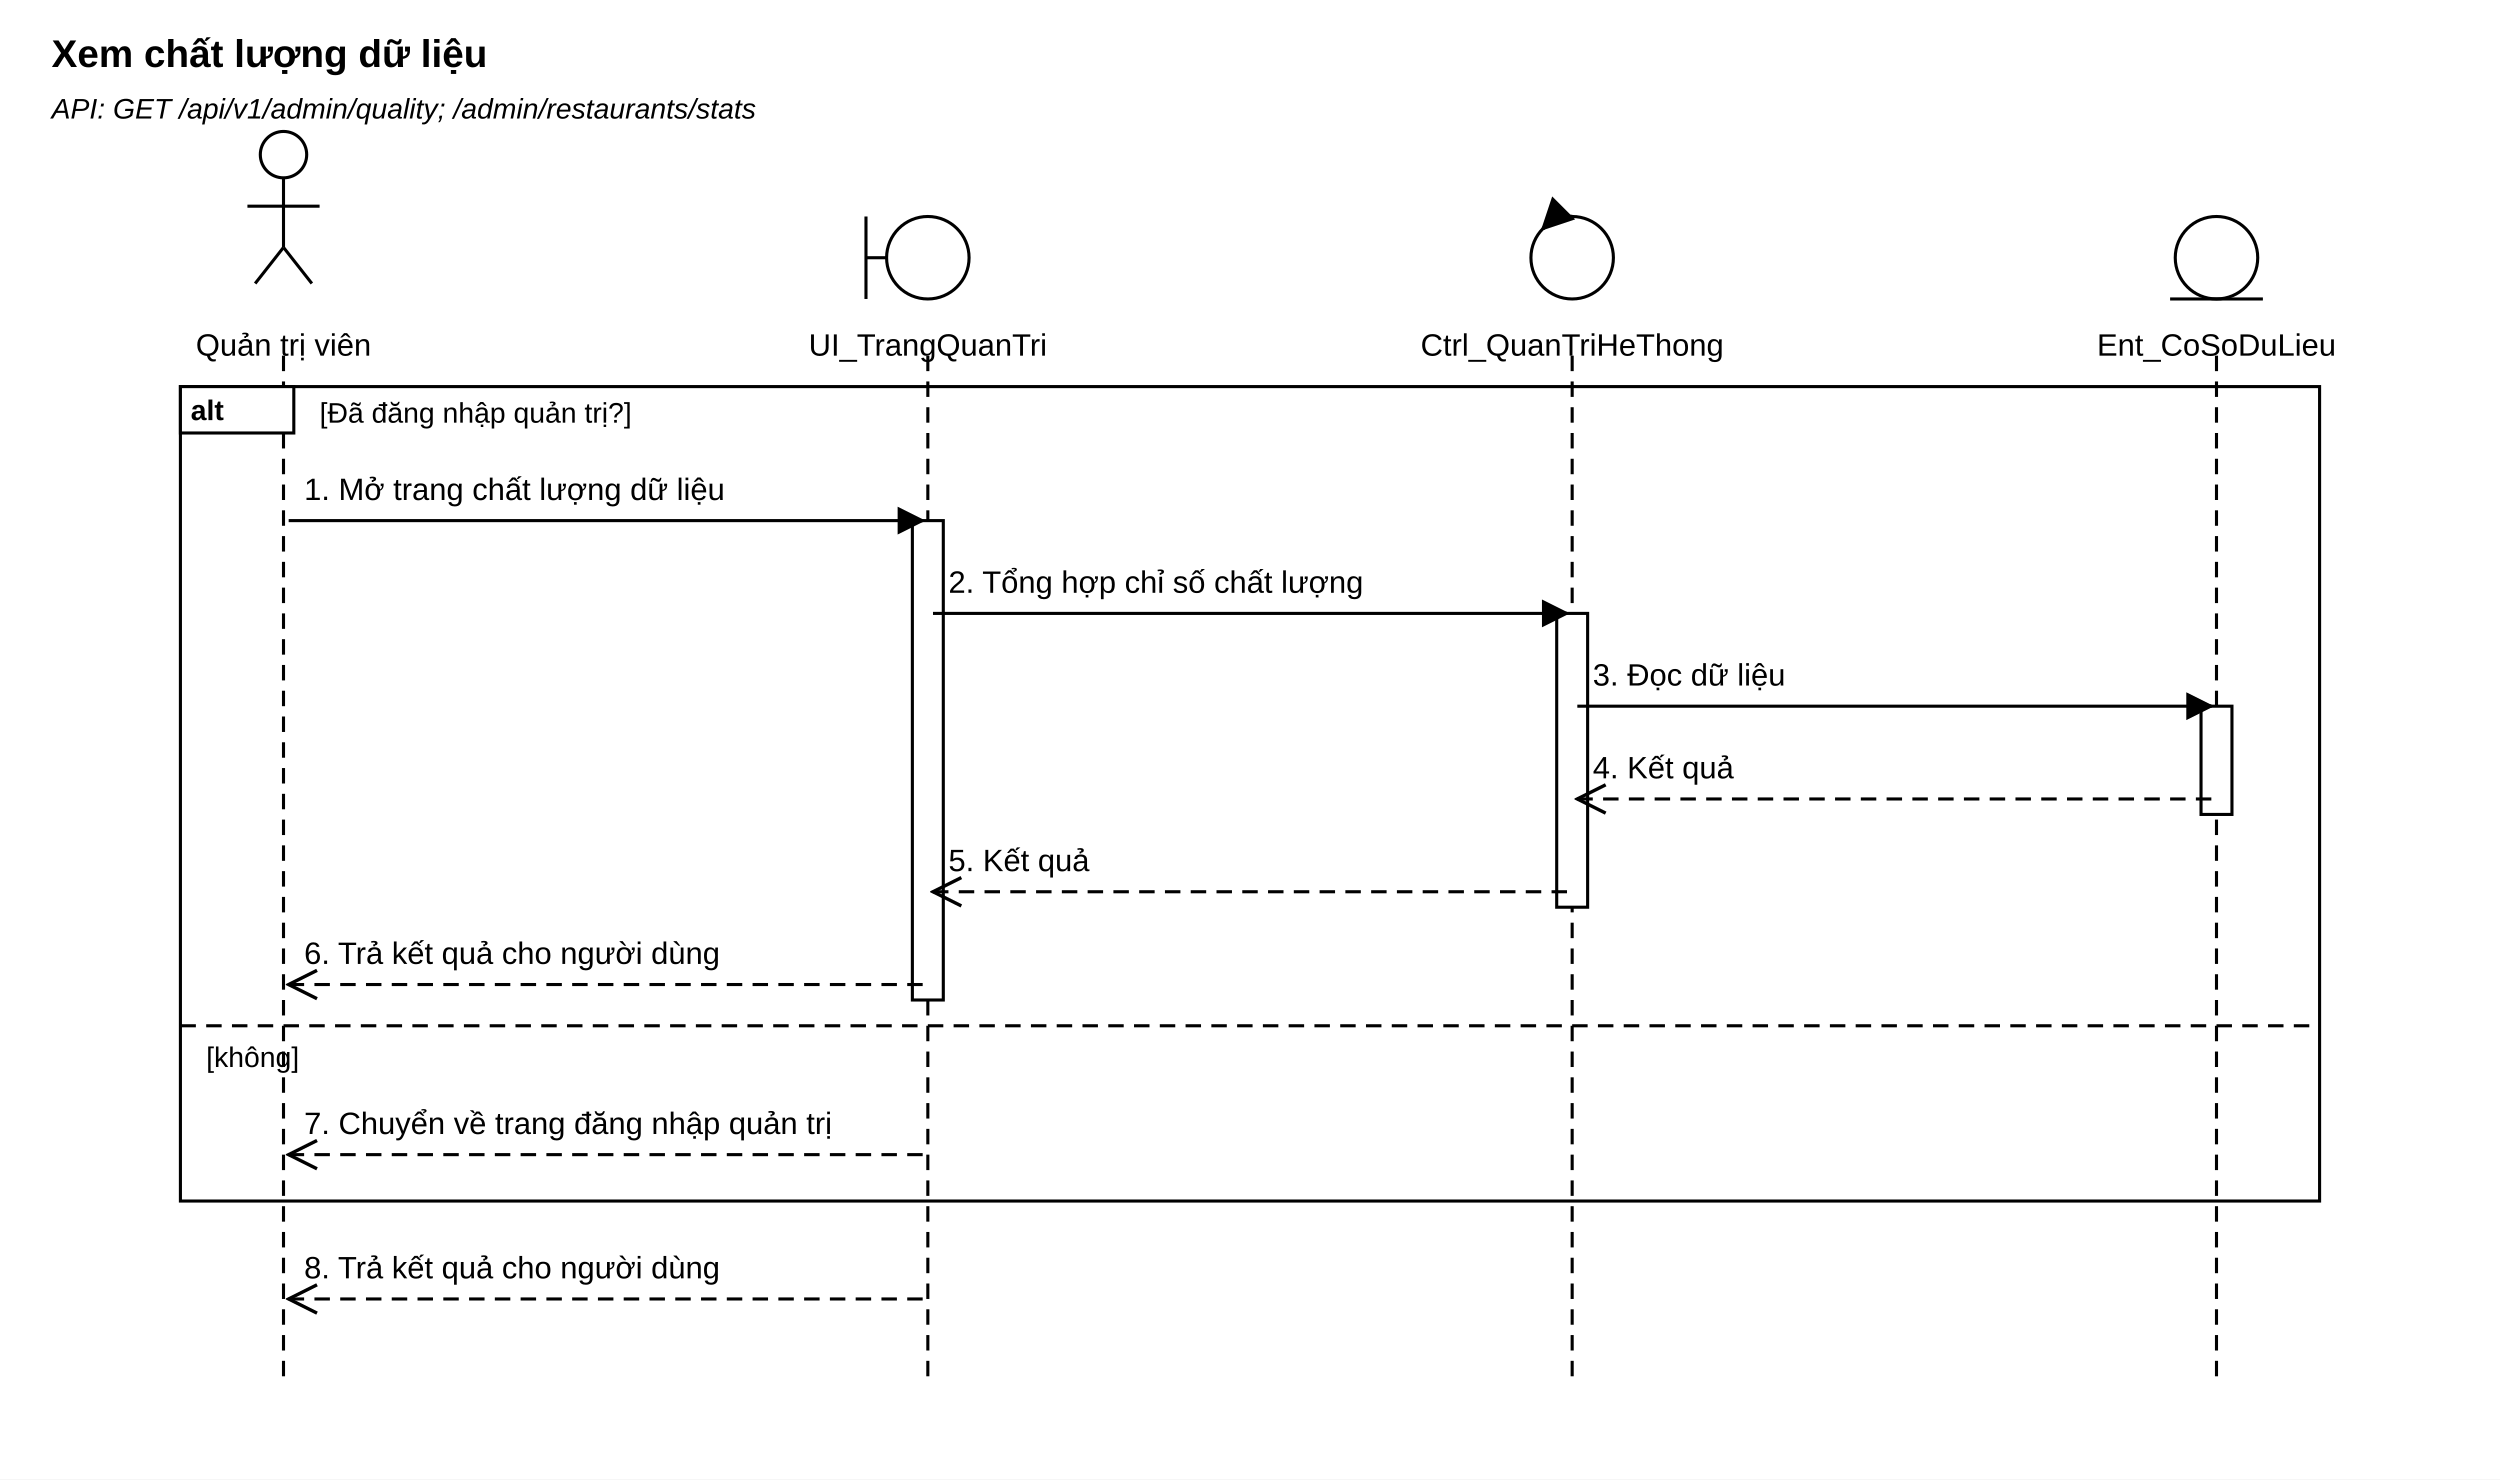
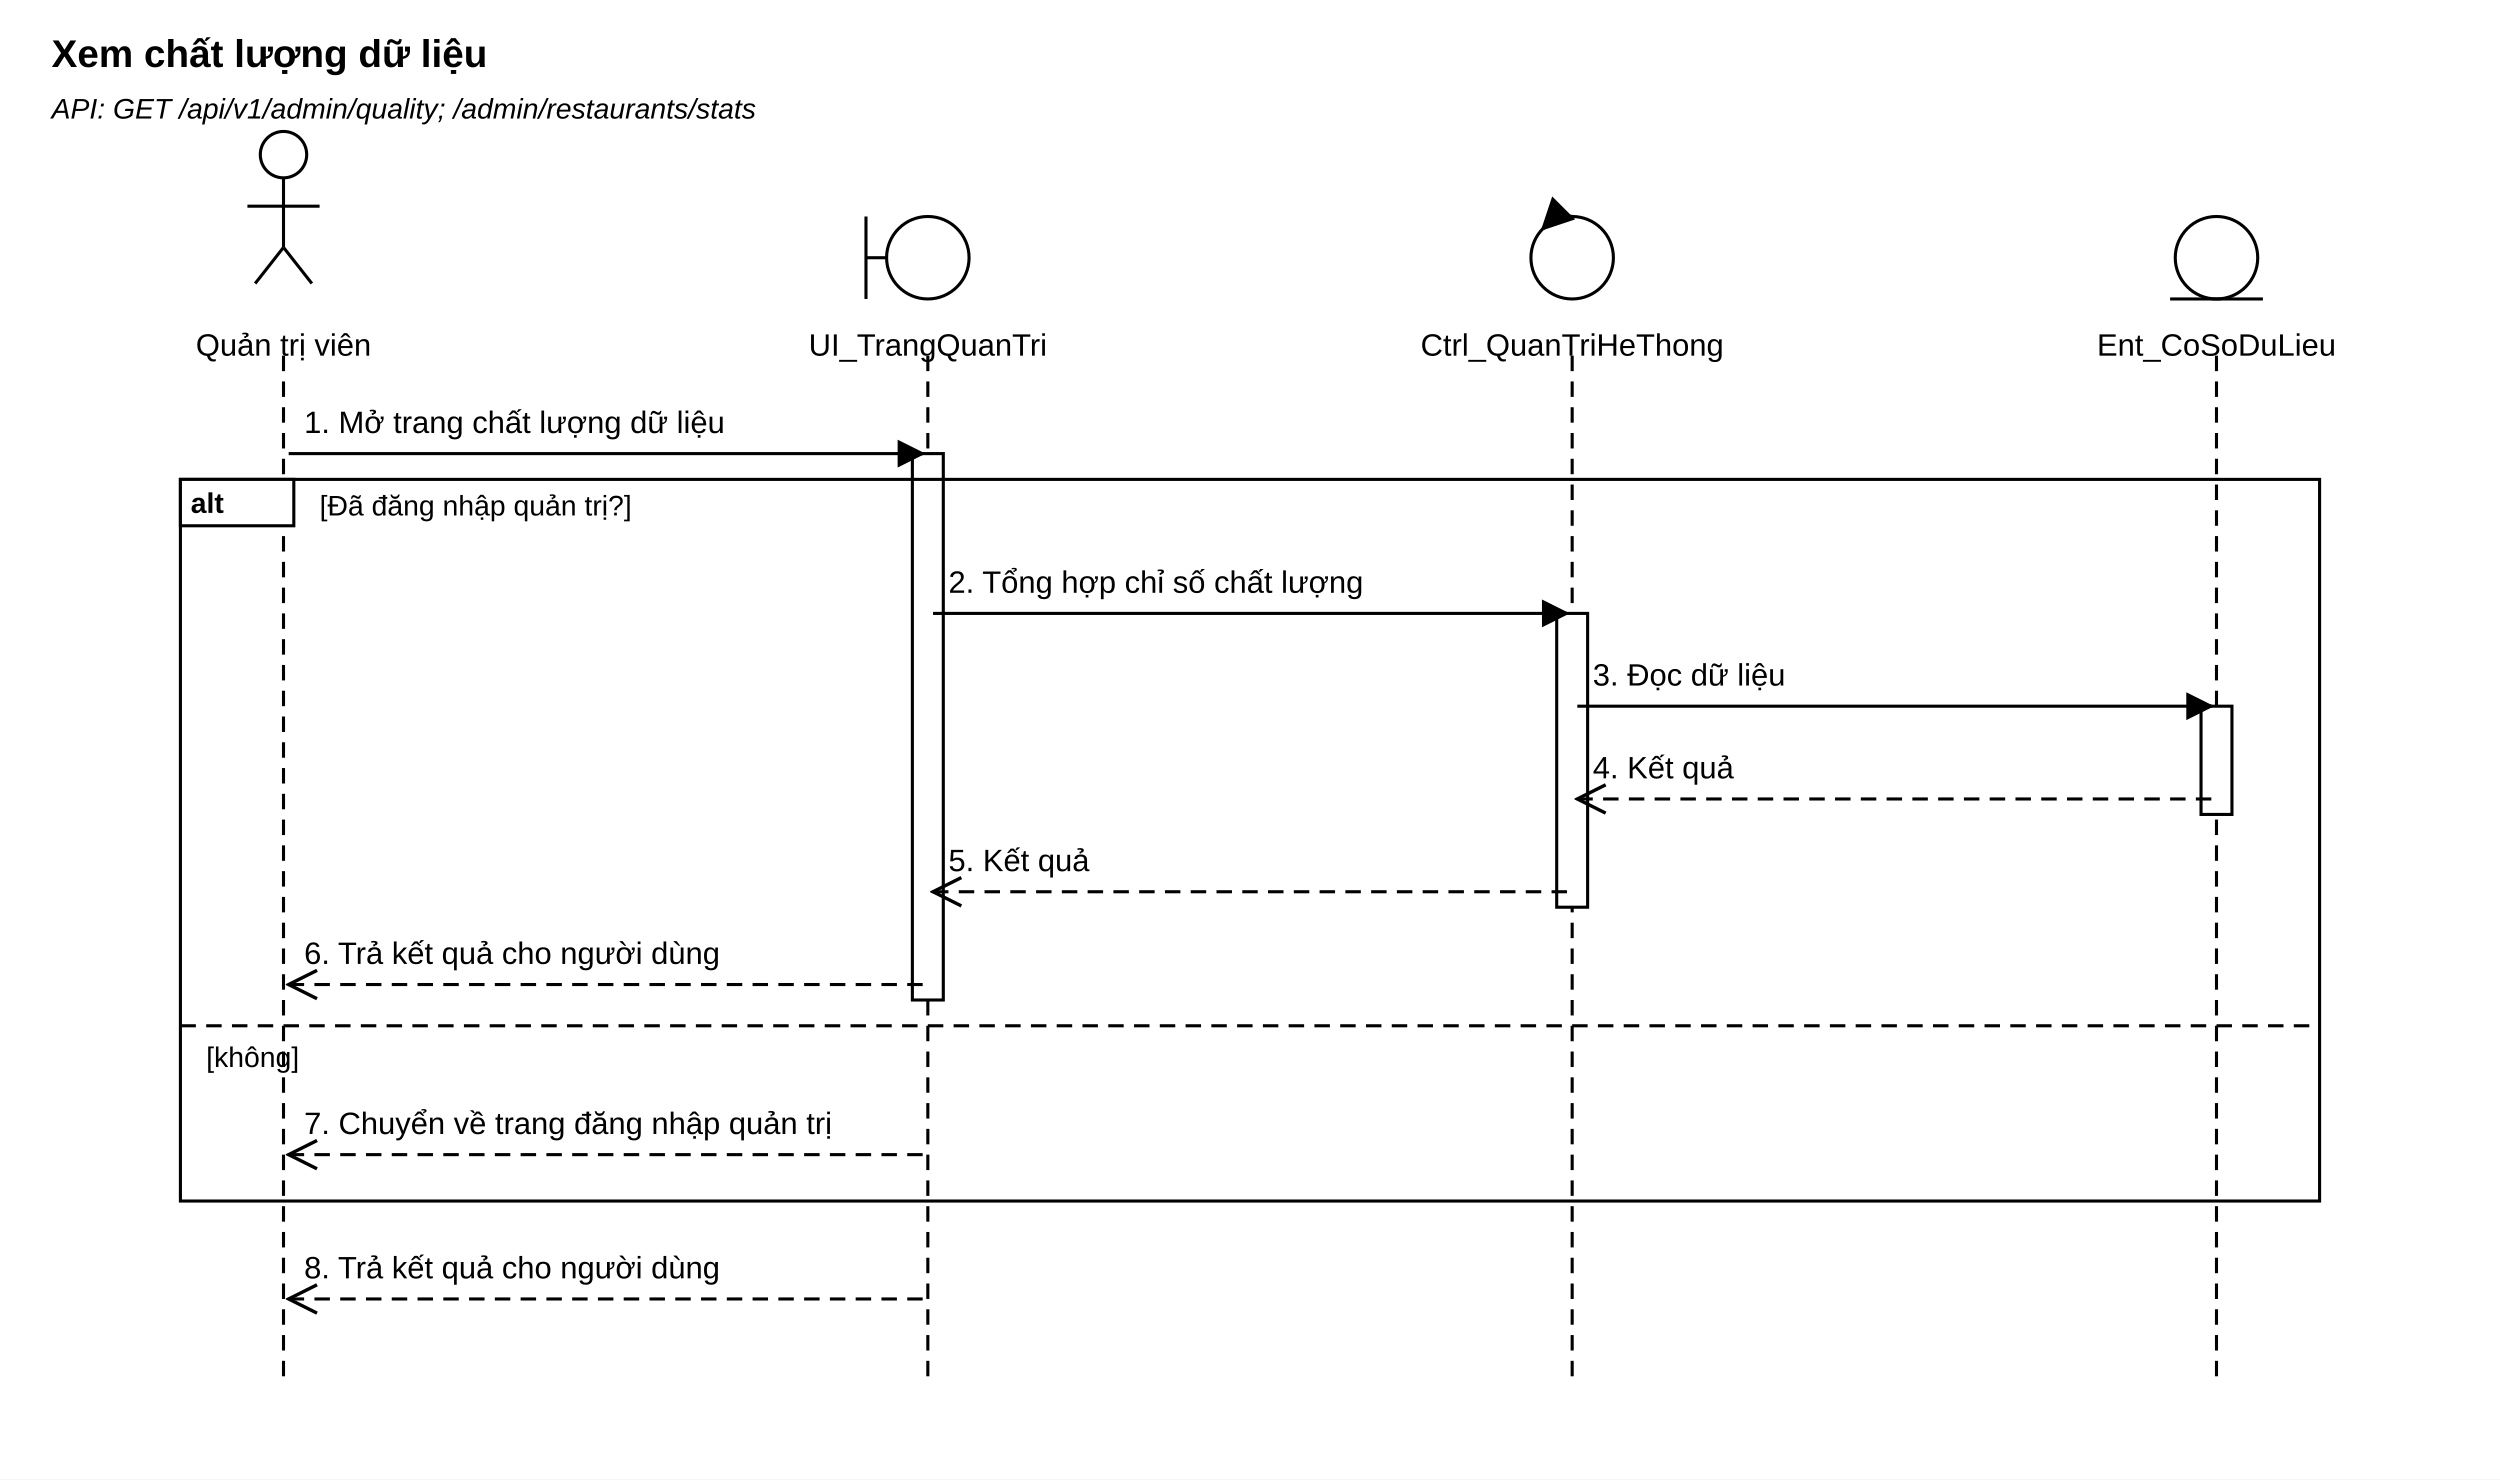
<svg xmlns="http://www.w3.org/2000/svg" width="970" height="574" viewBox="0 0 970 574">
  <defs>
    <marker id="dac" viewBox="0 0 10 10" refX="9" refY="5" markerWidth="9" markerHeight="9" orient="auto">
      <path d="M0,0 L10,5 L0,10 z" fill="#000" />
    </marker>
    <marker id="ho" viewBox="0 0 12 12" refX="11" refY="6" markerWidth="11" markerHeight="11" orient="auto">
      <path d="M1,1 L11,6 L1,11" fill="none" stroke="#000" stroke-width="1.2" />
    </marker>
  </defs>
  <rect width="100%" height="100%" fill="#fff" />
  <text x="20" y="26" font-family="Arial, Helvetica, sans-serif" font-size="15" text-anchor="start" font-weight="bold" fill="#000">Xem chất lượng dữ liệu</text>
  <text x="20" y="46" font-family="Arial, Helvetica, sans-serif" font-size="11" text-anchor="start" font-weight="normal" fill="#000" font-style="italic">API: GET /api/v1/admin/quality; /admin/restaurants/stats</text>
  <circle cx="110" cy="60" r="9" fill="#fff" stroke="#000" stroke-width="1.2" />
  <line x1="110" y1="69" x2="110" y2="96" stroke="#000" stroke-width="1.2" />
  <line x1="96" y1="80" x2="124" y2="80" stroke="#000" stroke-width="1.2" />
  <line x1="110" y1="96" x2="99" y2="110" stroke="#000" stroke-width="1.2" />
  <line x1="110" y1="96" x2="121" y2="110" stroke="#000" stroke-width="1.2" />
  <text x="110" y="138" font-family="Arial, Helvetica, sans-serif" font-size="12" text-anchor="middle" font-weight="normal" fill="#000">Quản trị viên</text>
  <line x1="336" y1="84" x2="336" y2="116" stroke="#000" stroke-width="1.2" />
  <line x1="336" y1="100" x2="344" y2="100" stroke="#000" stroke-width="1.2" />
  <circle cx="360" cy="100" r="16" fill="#fff" stroke="#000" stroke-width="1.2" />
  <text x="360" y="138" font-family="Arial, Helvetica, sans-serif" font-size="12" text-anchor="middle" font-weight="normal" fill="#000">UI_TrangQuanTri</text>
  <circle cx="610" cy="100" r="16" fill="#fff" stroke="#000" stroke-width="1.2" />
  <path d="M 610 84 A 16 16 0 0 0 598.69 88.69" fill="none" stroke="#000" stroke-width="1.4" marker-end="url(#dac)" />
  <text x="610" y="138" font-family="Arial, Helvetica, sans-serif" font-size="12" text-anchor="middle" font-weight="normal" fill="#000">Ctrl_QuanTriHeThong</text>
  <circle cx="860" cy="100" r="16" fill="#fff" stroke="#000" stroke-width="1.2" />
  <line x1="842" y1="116" x2="878" y2="116" stroke="#000" stroke-width="1.2" />
  <text x="860" y="138" font-family="Arial, Helvetica, sans-serif" font-size="12" text-anchor="middle" font-weight="normal" fill="#000">Ent_CoSoDuLieu</text>
  <line x1="110" y1="138" x2="110" y2="534" stroke="#000" stroke-width="1.2" stroke-dasharray="6 4" />
  <line x1="360" y1="138" x2="360" y2="534" stroke="#000" stroke-width="1.2" stroke-dasharray="6 4" />
  <line x1="610" y1="138" x2="610" y2="534" stroke="#000" stroke-width="1.2" stroke-dasharray="6 4" />
  <line x1="860" y1="138" x2="860" y2="534" stroke="#000" stroke-width="1.2" stroke-dasharray="6 4" />
  <rect x="854" y="274" width="12" height="42" rx="0" fill="#fff" stroke="#000" stroke-width="1.2" />
  <rect x="604" y="238" width="12" height="114" rx="0" fill="#fff" stroke="#000" stroke-width="1.2" />
-   <rect x="354" y="202" width="12" height="186" rx="0" fill="#fff" stroke="#000" stroke-width="1.2" />
-   <line x1="112" y1="202" x2="358" y2="202" stroke="#000" stroke-width="1.2" marker-end="url(#dac)" />
-   <text x="118" y="194" font-family="Arial, Helvetica, sans-serif" font-size="12" text-anchor="start" font-weight="normal" fill="#000">1. Mở trang chất lượng dữ liệu</text>
+   <rect x="354" y="176" width="12" height="212" rx="0" fill="#fff" stroke="#000" stroke-width="1.2" />
+   <line x1="112" y1="176" x2="358" y2="176" stroke="#000" stroke-width="1.2" marker-end="url(#dac)" />
+   <text x="118" y="168" font-family="Arial, Helvetica, sans-serif" font-size="12" text-anchor="start" font-weight="normal" fill="#000">1. Mở trang chất lượng dữ liệu</text>
  <line x1="362" y1="238" x2="608" y2="238" stroke="#000" stroke-width="1.2" marker-end="url(#dac)" />
  <text x="368" y="230" font-family="Arial, Helvetica, sans-serif" font-size="12" text-anchor="start" font-weight="normal" fill="#000">2. Tổng hợp chỉ số chất lượng</text>
  <line x1="612" y1="274" x2="858" y2="274" stroke="#000" stroke-width="1.2" marker-end="url(#dac)" />
  <text x="618" y="266" font-family="Arial, Helvetica, sans-serif" font-size="12" text-anchor="start" font-weight="normal" fill="#000">3. Đọc dữ liệu</text>
  <line x1="858" y1="310" x2="612" y2="310" stroke="#000" stroke-width="1.2" stroke-dasharray="6 4" marker-end="url(#ho)" />
  <text x="618" y="302" font-family="Arial, Helvetica, sans-serif" font-size="12" text-anchor="start" font-weight="normal" fill="#000">4. Kết quả</text>
  <line x1="608" y1="346" x2="362" y2="346" stroke="#000" stroke-width="1.2" stroke-dasharray="6 4" marker-end="url(#ho)" />
  <text x="368" y="338" font-family="Arial, Helvetica, sans-serif" font-size="12" text-anchor="start" font-weight="normal" fill="#000">5. Kết quả</text>
  <line x1="358" y1="382" x2="112" y2="382" stroke="#000" stroke-width="1.2" stroke-dasharray="6 4" marker-end="url(#ho)" />
  <text x="118" y="374" font-family="Arial, Helvetica, sans-serif" font-size="12" text-anchor="start" font-weight="normal" fill="#000">6. Trả kết quả cho người dùng</text>
  <line x1="70" y1="398" x2="900" y2="398" stroke="#000" stroke-width="1.2" stroke-dasharray="6 4" />
  <text x="80" y="414" font-family="Arial, Helvetica, sans-serif" font-size="11" text-anchor="start" font-weight="normal" fill="#000">[không]</text>
  <line x1="358" y1="448" x2="112" y2="448" stroke="#000" stroke-width="1.2" stroke-dasharray="6 4" marker-end="url(#ho)" />
  <text x="118" y="440" font-family="Arial, Helvetica, sans-serif" font-size="12" text-anchor="start" font-weight="normal" fill="#000">7. Chuyển về trang đăng nhập quản trị</text>
-   <rect x="70" y="150" width="830" height="316" rx="0" fill="none" stroke="#000" stroke-width="1.2" />
-   <rect x="70" y="150" width="44" height="18" fill="#fff" stroke="#000" stroke-width="1.2" />
-   <text x="74" y="163" font-family="Arial, Helvetica, sans-serif" font-size="11" text-anchor="start" font-weight="bold" fill="#000">alt</text>
-   <text x="124" y="164" font-family="Arial, Helvetica, sans-serif" font-size="11" text-anchor="start" font-weight="normal" fill="#000">[Đã đăng nhập quản trị?]</text>
+   <rect x="70" y="186" width="830" height="280" rx="0" fill="none" stroke="#000" stroke-width="1.2" />
+   <rect x="70" y="186" width="44" height="18" fill="#fff" stroke="#000" stroke-width="1.2" />
+   <text x="74" y="199" font-family="Arial, Helvetica, sans-serif" font-size="11" text-anchor="start" font-weight="bold" fill="#000">alt</text>
+   <text x="124" y="200" font-family="Arial, Helvetica, sans-serif" font-size="11" text-anchor="start" font-weight="normal" fill="#000">[Đã đăng nhập quản trị?]</text>
  <line x1="358" y1="504" x2="112" y2="504" stroke="#000" stroke-width="1.2" stroke-dasharray="6 4" marker-end="url(#ho)" />
  <text x="118" y="496" font-family="Arial, Helvetica, sans-serif" font-size="12" text-anchor="start" font-weight="normal" fill="#000">8. Trả kết quả cho người dùng</text>
</svg>
